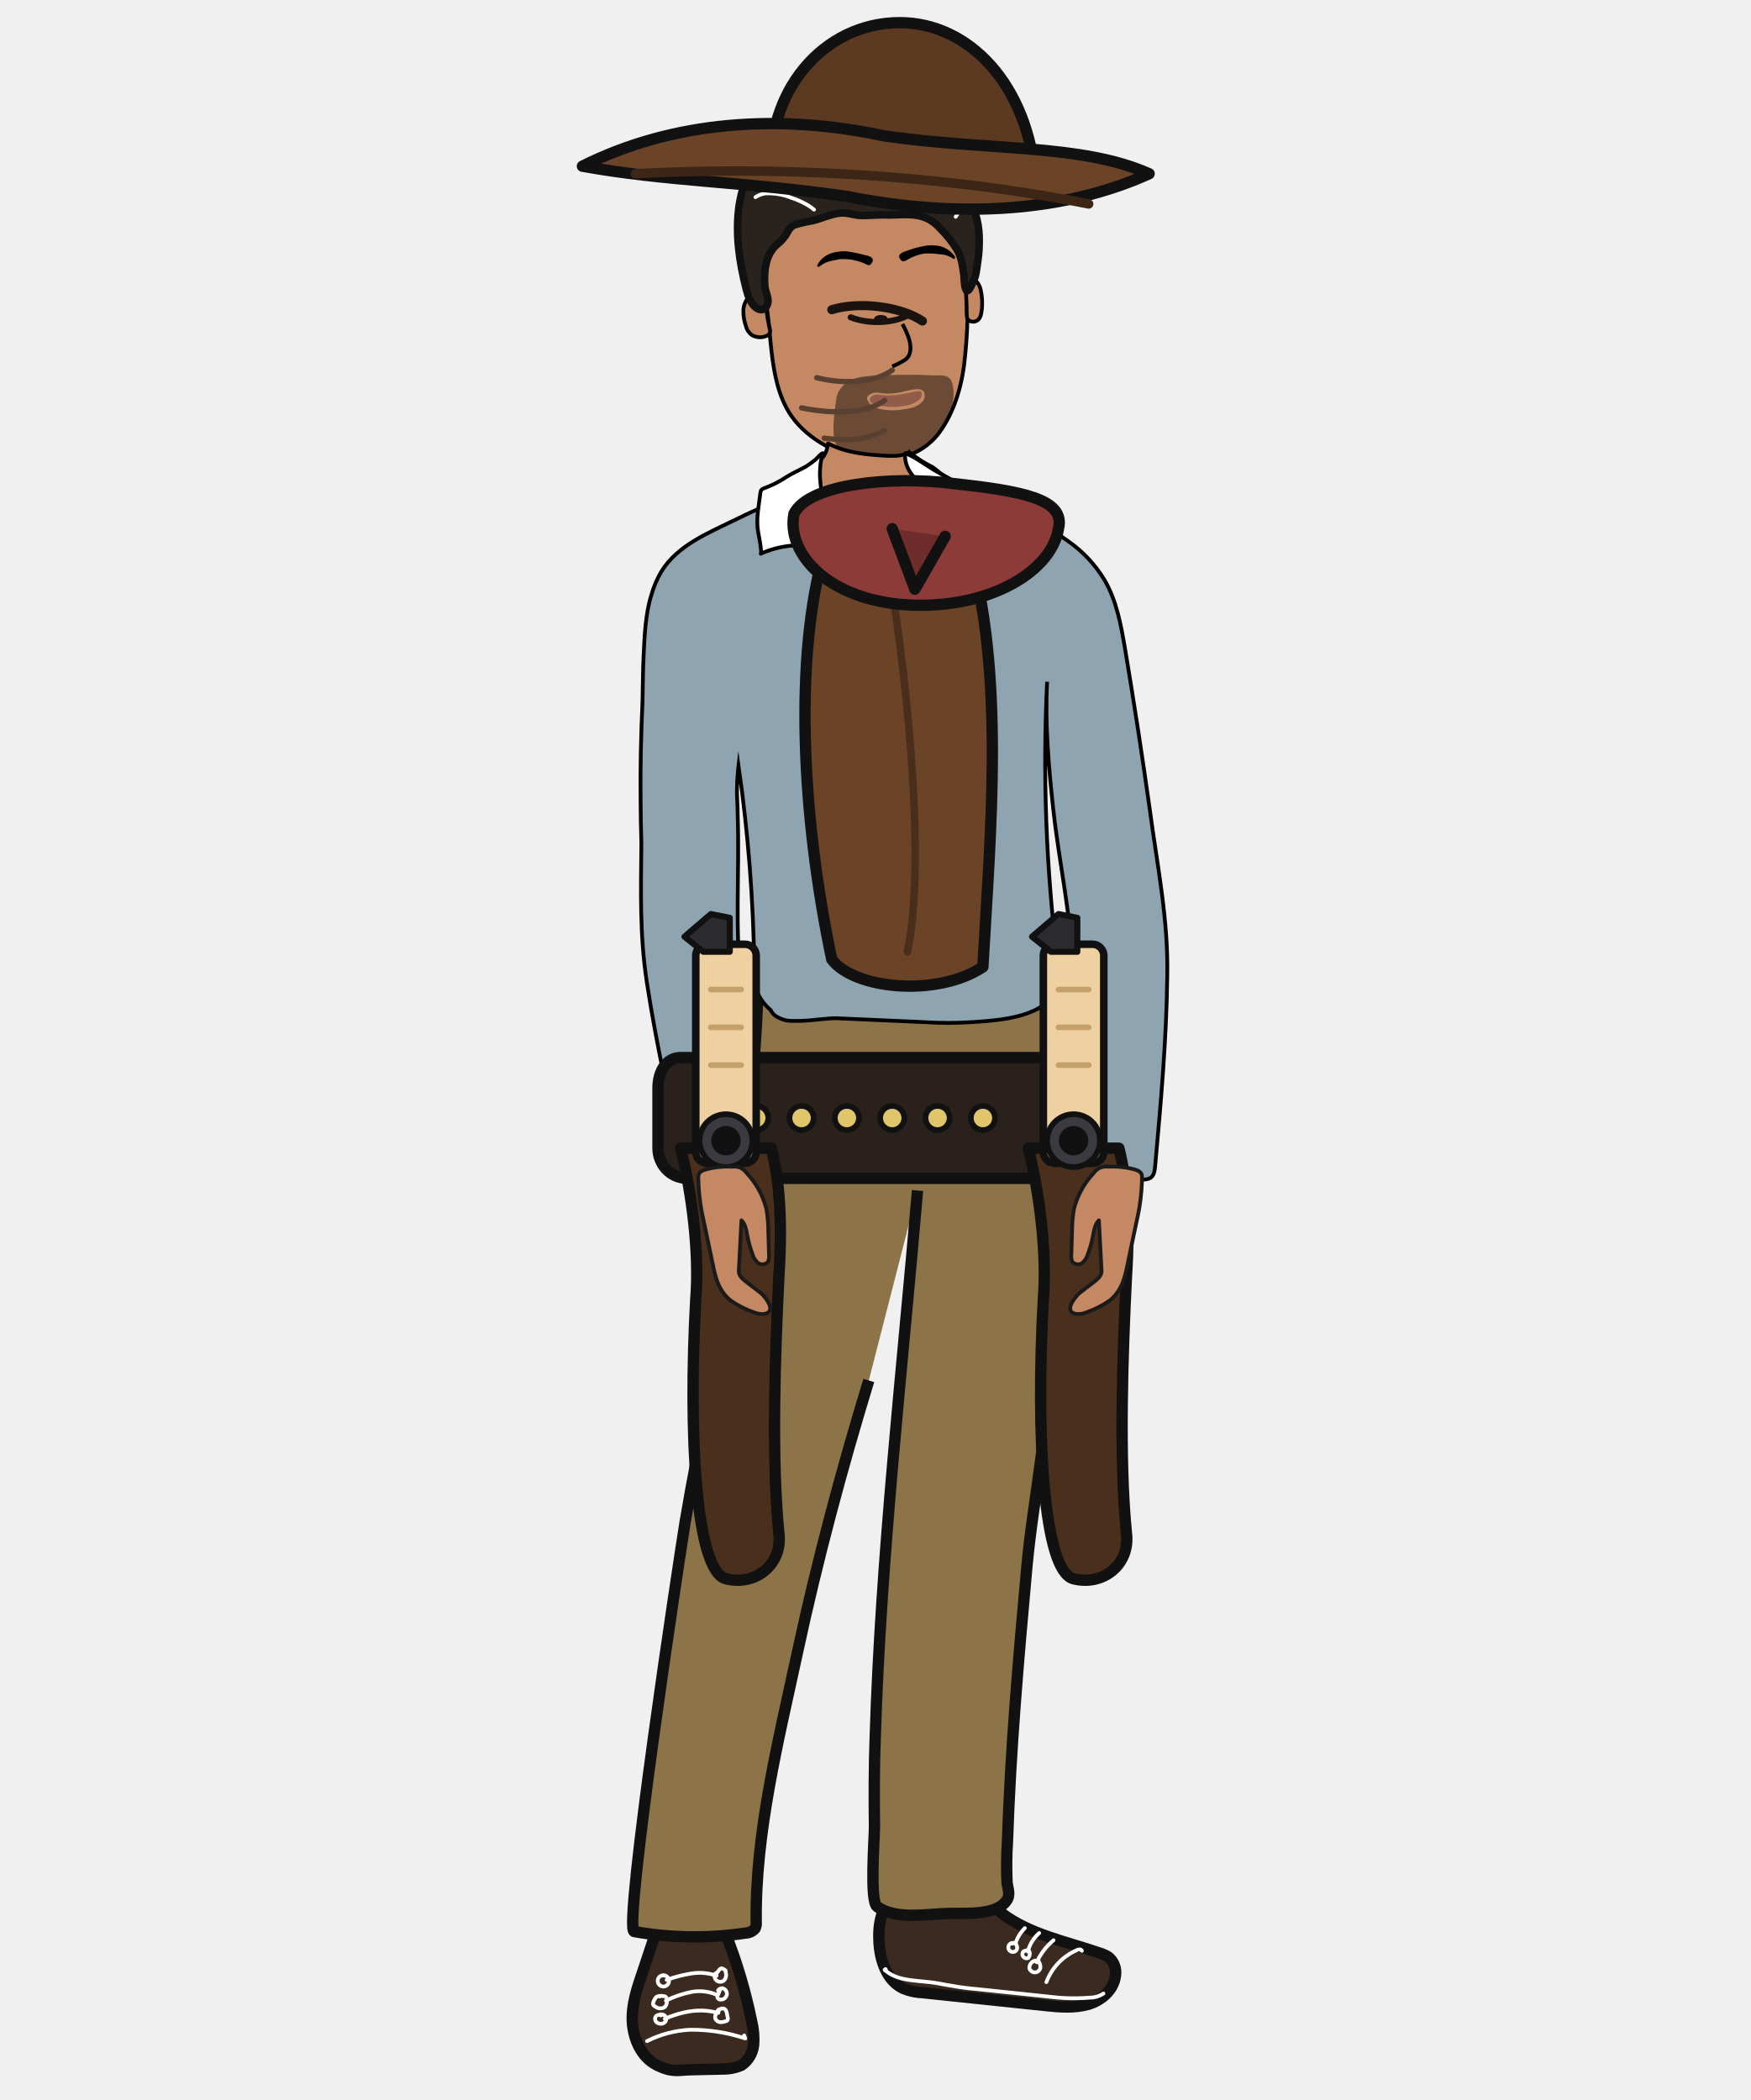
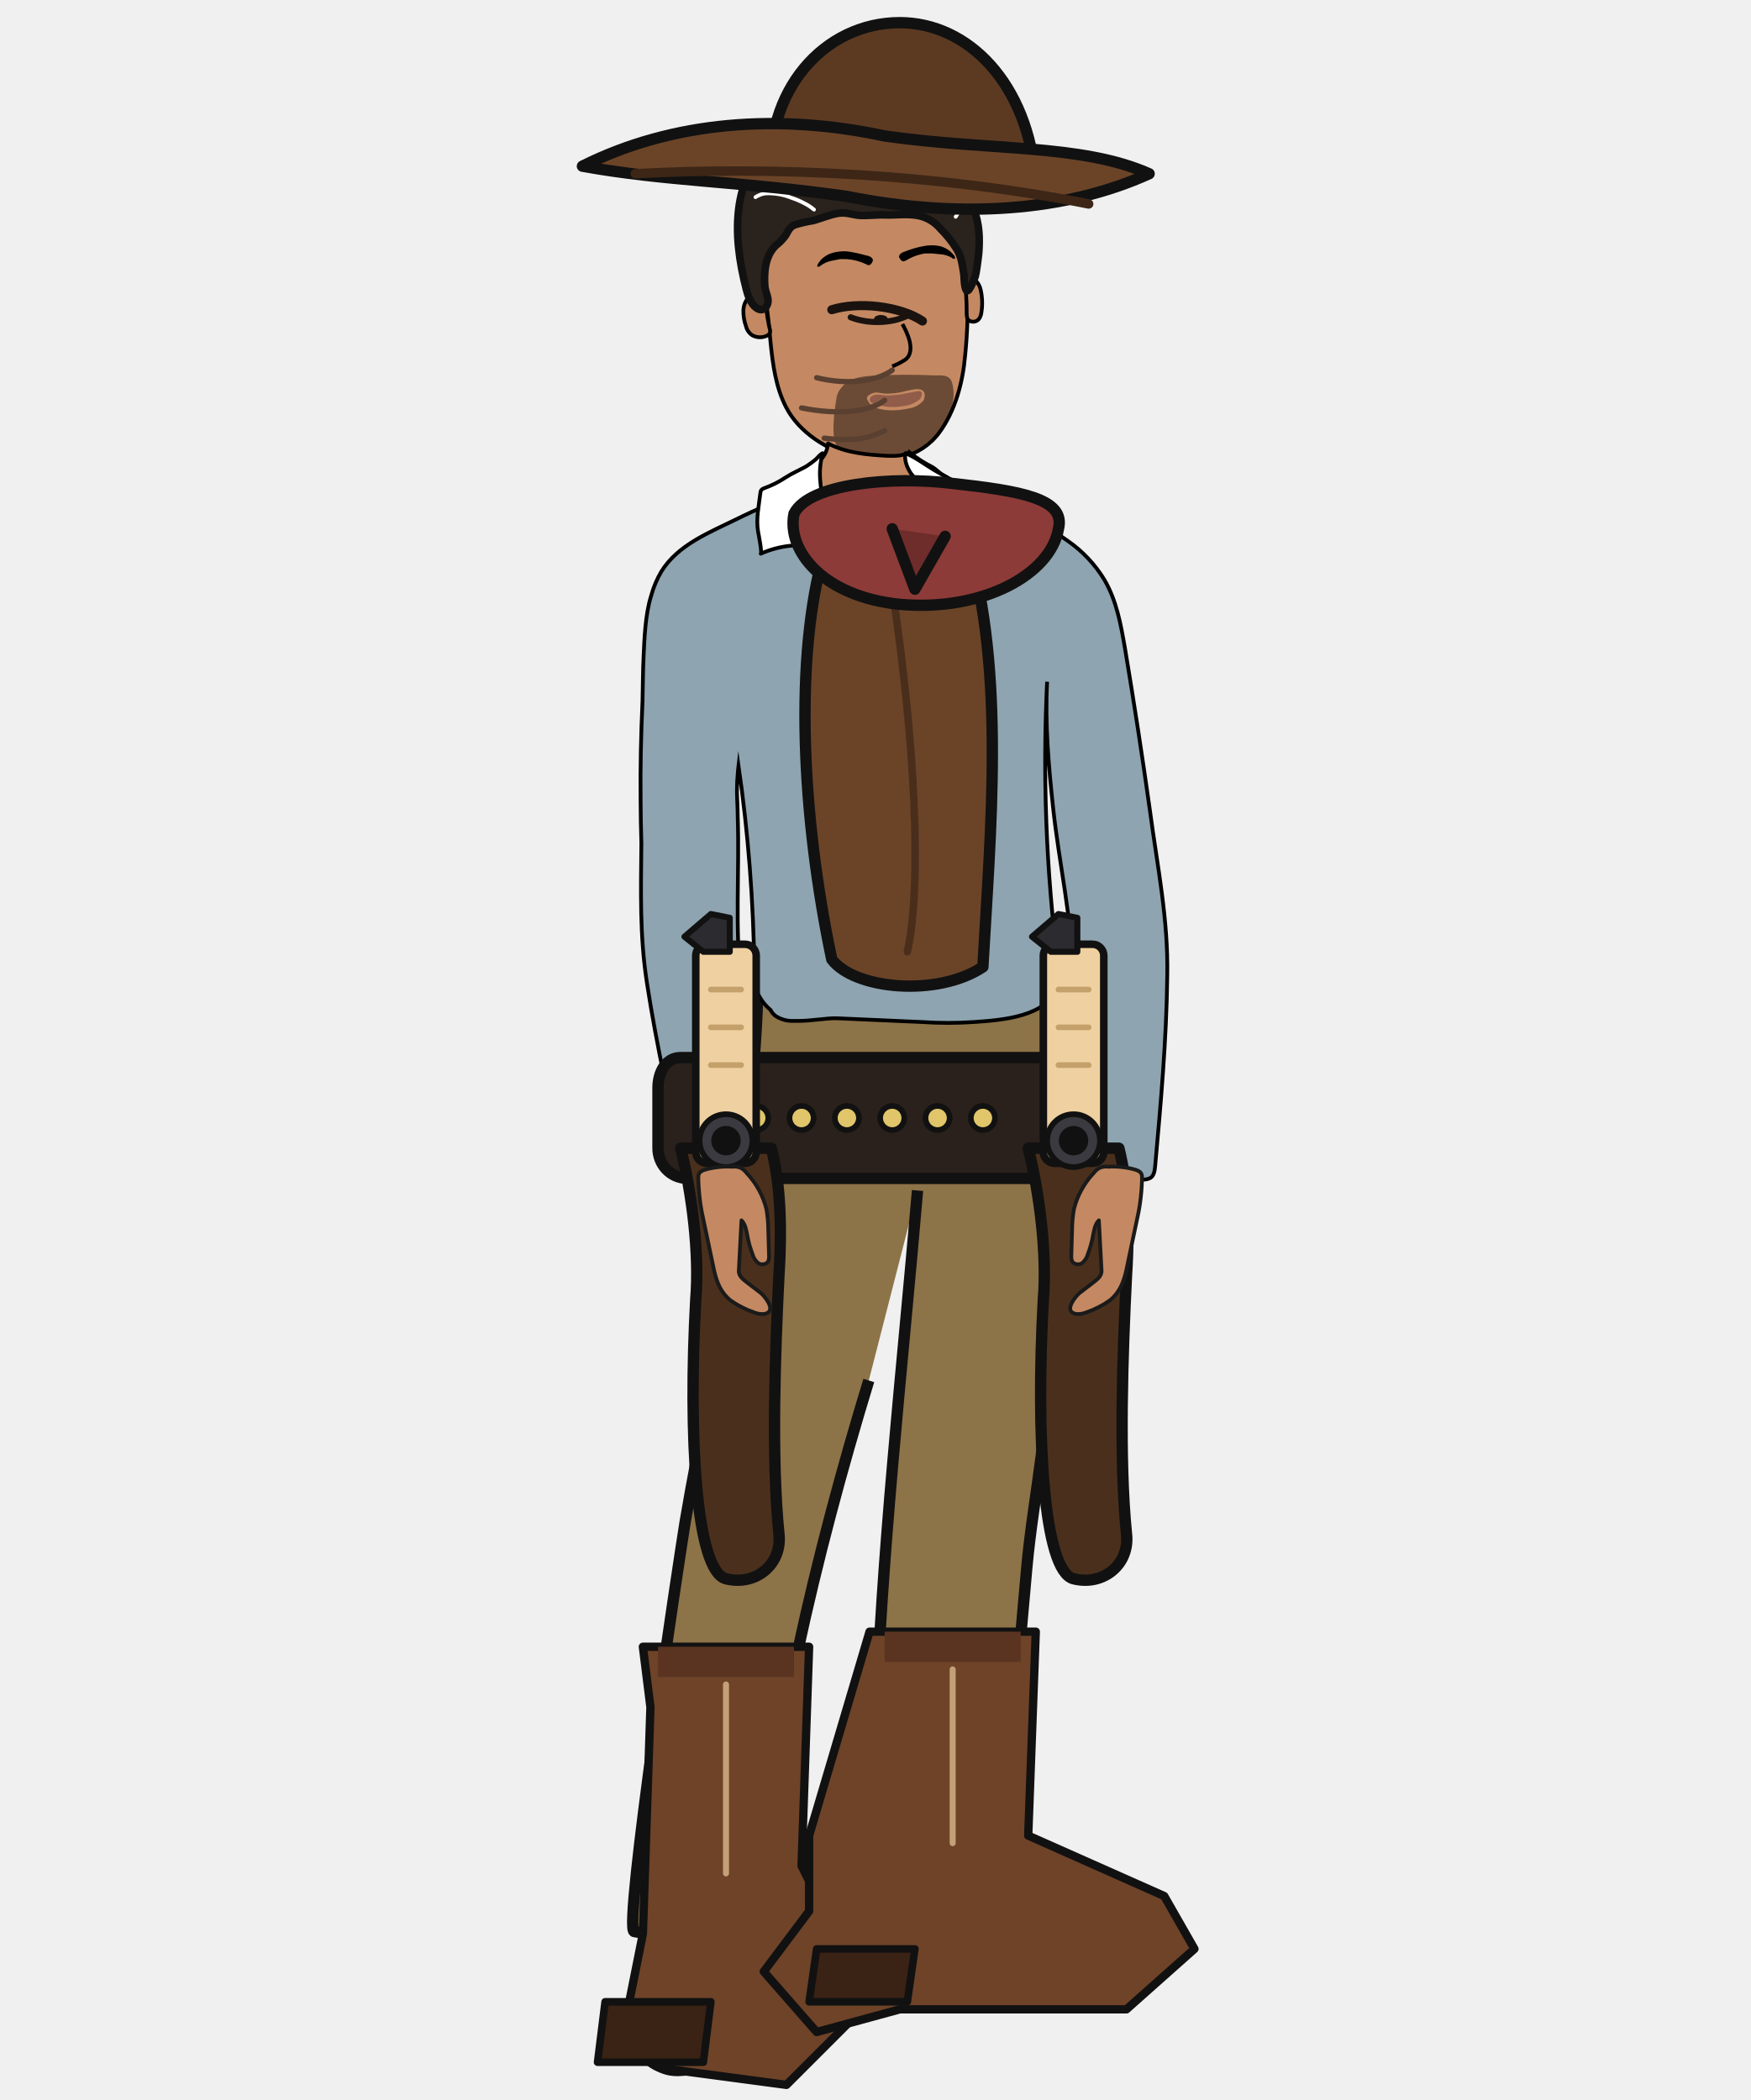
<svg xmlns="http://www.w3.org/2000/svg" width="500" height="600" viewBox="78 12 171 556">
  <path fill="#c48962" stroke="#000" stroke-linecap="round" stroke-linejoin="round" d="M171.9 67.1a25 25 0 0 0-4.7-.1c-6.6.2-13.1 1-19.6 1.8s-11.5 1.9-13.5 7.5a.4.4 0 0 1-.1.3c-.1.3-.1.6-.2.9-1.1 4.9.1 10.1.9 15a10 10 0 0 1 .2 1.6c.4 2.9.6 5.8.9 8.6.6 5.9 1.4 11.9 4.1 17.1 6.8 13.3 30.5 20.1 40.5 6.8 4.3-5.8 6.3-13.4 6.9-20.5.3-3 .5-5.9.6-8.9s.1-4.4-.1-6.7a36.3 36.3 0 0 0-2.9-13.8 21.8 21.8 0 0 0-3.5-5.4c-2.4-2.7-6-3.9-9.5-4.2" />
  <path fill="#c48962" stroke="#000" stroke-linecap="round" stroke-linejoin="round" d="M131 100.8a4 4 0 0 1-1.7-2.4 11.8 11.8 0 0 1-.7-4.1 5.4 5.4 0 0 1 1.6-3.8l1-.7a9.3 9.3 0 0 1 2.4-.4h.5c.2.1.2.3.2.5a60 60 0 0 0 1.1 8.4c.2 1 .7 1.8-.4 2.5a4.3 4.3 0 0 1-4 0m60-4.4a3.7 3.7 0 0 0 .5-1.1 15.7 15.7 0 0 0-.1-6.6 4.8 4.8 0 0 0-2.2-3.1 1.5 1.5 0 0 0-.9-.2c-.2 0-.7-.1-.9.1s-.1.2-.1.4l.3 5c.1 1.3.1 2.6.1 3.9s.2 1.9.9 2.2a2 2 0 0 0 2.4-.6" />
  <path fill="#2a221c" stroke="#111" stroke-linejoin="round" stroke-width="2" d="M127.5 66.3c-1.1 7.4 0 15 1.9 22.4.4 1.6 1.2 3.8 2.6 4.8s2.5.4 3-1-.5-3-.7-4.5c-.3-3.8 0-8.3 3-11.1a12.3 12.3 0 0 0 2.5-2.6c.7-1.2 1.1-2.3 2.5-2.8a37 37 0 0 1 4.8-1.1c2.2-.6 4.2-1.5 6.4-1.9s3.7.3 5.6.5 4.7-.2 7.1-.1 5.9-.4 8.8.2a10.2 10.2 0 0 1 5.7 3.4 29.5 29.5 0 0 1 4.4 5.5c1.3 2.1 1.5 4.4 1.9 6.9 0 .5.1 3.9.8 4.1s2-3.3 2.2-3.9.7-4.1.9-6.1c.3-3.9.2-8-1.4-11.7s-3.6-11.2-8.4-14.4c-2.8-1.9-5.2-5.2-8.3-6.4s-5.3-1.1-7.9-1.9c-4.4-1.3-8.8-2.7-13.4-2.7a17.2 17.2 0 0 0-8.1 1.5 9.8 9.8 0 0 0-3.8 3.2c-.7 1-.7 2.3-1.6 3.2s-2.6 1-3.9 1.7-2.3 2.3-2.9 3.6a36 36 0 0 0-3.7 11.2Z" />
  <path d="M149.3 80.6a7.5 7.5 0 0 1 2.4-1.5 10.7 10.7 0 0 1 4.7-.5 38 38 0 0 1 4.6 1c.6.1 1.8.4 1.9 1.3a2.1 2.1 0 0 1-.3.7c-.2.3-.4.6-.8.6s-.4-.1-.6-.2a14.4 14.4 0 0 0-5.3-1.4h-1.7l-2 .4a7.1 7.1 0 0 0-3.1 1.3l-.4.3h-.5c-.3-.5.9-1.7 1.1-2m34-2.1a7.5 7.5 0 0 0-2.5-1.3 10.6 10.6 0 0 0-4.7 0 25.4 25.4 0 0 0-4.5 1.3c-.6.2-1.8.6-1.8 1.5a1.3 1.3 0 0 0 .4.7.9.9 0 0 0 .8.5l.6-.2a13.7 13.7 0 0 1 5.1-1.9h1.8l2 .2a7 7 0 0 1 3.2.9l.4.3a.4.4 0 0 0 .5-.1c.3-.5-1-1.6-1.3-1.9" />
  <path fill="none" stroke="#000" stroke-miterlimit="10" d="M168 109a17 17 0 0 0 3-1.5 3.1 3.1 0 0 0 1.1-.9c1.1-1.4.8-3.6.2-5.3a22 22 0 0 0-1.6-3.5" />
  <path d="M154.5 114.7c1.9-2.5 5-3 7.9-3.2a161 161 0 0 1 17-.1c1.3 0 3.1-.2 4 1s1.1 4.6.5 6.7a20 20 0 0 1-14.3 14c-3.3.8-6.8.4-10.1 0s-5.2-1.1-6.4-3.5-.5-8.2.1-11.9a5.2 5.2 0 0 1 1.3-3m7.1 2.1c-.2.2-.2.4-.3.6s.8 1.8 1.5 2.2c3 1.4 6.6 1.2 9.8.5a6.1 6.1 0 0 0 3.7-2.1 2.8 2.8 0 0 0 .2-2c-.7-1.7-3.5-.7-4.8-.5a17.6 17.6 0 0 1-5.6.7l-2.4-.3a3.7 3.7 0 0 0-2.1.9" opacity=".45" />
  <path fill="#5e2f2f" d="M162.3 117.1a1.2 1.2 0 0 0-.2 1 1.1 1.1 0 0 0 .8.7 14.9 14.9 0 0 0 8.1.7 7.8 7.8 0 0 0 4.3-1.8c.4-.5.8-1.4.4-1.9s-1.3-.1-1.7-.1l-2.6.5a24 24 0 0 1-4.6.5c-1.3.1-3.2-.7-4.3.3Z" opacity=".5" />
  <path fill="none" stroke="#fff" stroke-linecap="round" stroke-linejoin="round" d="M184.8 69.4a8.3 8.3 0 0 0 1.1-7.5 13.8 13.8 0 0 0-4.7-6.3m-6.7 11.9a16.5 16.5 0 0 0 2.8-6c1.9-7.6-3.6-13.8-4.3-14.7M165.3 65c2.3-1.5 5.1-3.5 5.2-6.6V58a14.8 14.8 0 0 0-4.1-8.6 16.3 16.3 0 0 0-8.4-4.6m-3.4 18.3a14.3 14.3 0 0 0-14.3-6.6m7 11a13.4 13.4 0 0 0-2.8-1.8 20.5 20.5 0 0 0-3.1-1.3 16.5 16.5 0 0 0-6.9-1.2 6.3 6.3 0 0 0-2.7 1" />
  <path fill="#3a2a20" stroke="#111" stroke-linecap="round" stroke-linejoin="round" stroke-width="3" d="m104.9 525.2-2.8 8.4c-1.5 4.4-3.1 8.9-2.9 13.5s2.3 9.5 6.4 11.6 5.8 1.4 8.8 1.3l8.7-.2a12.1 12.1 0 0 0 5-1 7.4 7.4 0 0 0 3.2-5.3 19.2 19.2 0 0 0-.5-6.3 138 138 0 0 0-7-23.5c-.6-1.6-1.4-3.2-3.1-3.8a10.5 10.5 0 0 0-3.1-.3 49 49 0 0 0-7.6.9 9.8 9.8 0 0 0-3.8 1.5 3.1 3.1 0 0 0-1.3 3.2" />
  <path fill="none" stroke="#fff" stroke-linecap="round" stroke-linejoin="round" d="m128.8 550.9.3.8a45.1 45.1 0 0 0-14.6-2.3 28.4 28.4 0 0 0-11.4 3m18.4-17.3a13.5 13.5 0 0 0-6.6-.6 35.5 35.5 0 0 0-6.6 1.7m13.4 4a11.6 11.6 0 0 0-6.9-.8 26.6 26.6 0 0 0-6.7 2.3m13.7 3.1c0-.1.3 0 .2.1h-.4c-4.5-1.3-9.4-.3-13.8 1.6" />
  <path fill="none" stroke="#fff" stroke-linecap="round" stroke-linejoin="round" d="M107.1 535a1.5 1.5 0 0 1 1 2.8 1.5 1.5 0 0 1-1.9-2.2 1.4 1.4 0 0 1 1.6-.5m-1.7 5.4a3.7 3.7 0 0 1 1.8.1c.1.1.3.1.3.3a.6.6 0 0 1 .1.4 2.3 2.3 0 0 1-.4 2 2.1 2.1 0 0 1-2.7-.1.8.8 0 0 1-.5-.5 1.7 1.7 0 0 1 .1-.7 3.9 3.9 0 0 1 .6-1.1.9.9 0 0 1 1.1-.3m-.1 4.8a1.4 1.4 0 0 1 1.6.5 1.2 1.2 0 0 1-.3 1.6 1.1 1.1 0 0 1-.7.3 1.7 1.7 0 0 1-1.5-.5 1.2 1.2 0 0 1-.1-1.4 1.1 1.1 0 0 1 1.4-.3m15.2-1.5c.5-.2 1.1-.5 1.6-.2s.6.9.7 1.5l.2 1a.9.9 0 0 1-.1.5.5.5 0 0 1-.4.2 4 4 0 0 1-1.5.3 1.6 1.6 0 0 1-1.3-.9 1.4 1.4 0 0 1 0-.9 6 6 0 0 1 .7-1.4h.3m-.3-5.2a1.3 1.3 0 0 1 1.1-.6 1.5 1.5 0 0 1 1.2 1.8 1.6 1.6 0 0 1-1.8 1.2.9.9 0 0 1-.6-.4.8.8 0 0 1 .1-.9l.5-1.2m-1-4.5c.7-.3.9-1.7 1.9-1.1s.5.5.6.8a2.2 2.2 0 0 1-.1 1.8 1.5 1.5 0 0 1-2.8-.4c-.1-.3 0-1.2.6-1.1" />
  <path fill="#3a2a20" stroke="#111" stroke-linecap="round" stroke-linejoin="round" stroke-width="3" d="M222.9 529.1a8.8 8.8 0 0 1 2.4 1.1 5.3 5.3 0 0 1 1.8 4.8c-.4 3.8-3.7 6.7-7.3 7.7s-7.5.7-11.2.3l-32.4-3.4a15.1 15.1 0 0 1-5.2-1.1c-4.4-2-6.2-7.3-6.5-12.2s.6-9.8 4.4-12.5 5.6-2 8.5-2.2 10.3-2.2 13.6-.6 3.4 5.5 5.9 7.5c7.4 5.7 17.4 7.6 26 10.6" />
  <path fill="none" stroke="#fff" stroke-linecap="round" stroke-linejoin="round" d="M218.2 528.5c-.2-.5-.9-.4-1.3-.2a15 15 0 0 0-8.1 8.5m1.9-11.1a16.4 16.4 0 0 0-4.3 5.5c.1.1.3 0 .3-.2m.2-7.2a9.7 9.7 0 0 0-3 4.9m-.8-6.2a10.1 10.1 0 0 0-2.5 4.1s.2 0 .1-.1m23.2 13.3a6.4 6.4 0 0 1-3.6 1.1 52 52 0 0 1-6.8.1c-2.1-.1-4.2-.4-6.3-.6l-17.1-1.8a60 60 0 0 1-6.1-.8c-2.1-.3-4.1-.8-6.1-1-4.1-.5-8.5-.4-11.6-3q-.3-.1-.3-.3c.1-.2.4-.2.3 0" />
  <path fill="none" stroke="#fff" stroke-linecap="round" stroke-linejoin="round" d="M206.5 531.4h.3a2.5 2.5 0 0 1 .4 1.7 1.5 1.5 0 0 1-2.9 0 2 2 0 0 1 1.5-2c.3 0 .7.1.7.4a.4.4 0 0 1-.5-.2m-2.3-2.9a.4.4 0 0 1 .5.2.7.7 0 0 1 .2.6 1.7 1.7 0 0 1-.4 1.2 1.1 1.1 0 0 1-1.3-1.7 1.6 1.6 0 0 1 1.5-.2m-4.4-1.9c.1-.2.4-.2.6-.2l.4.4a1.5 1.5 0 0 1 .2 1.3 1 1 0 0 1-.4.5 1.2 1.2 0 1 1-.2-2.1" />
  <path fill="#8d7348" fill-rule="evenodd" stroke="#111" stroke-linejoin="round" stroke-width="3" d="M161.8 377.5c-7.2 23.6-13.6 47.5-18.8 71.6s-11.3 48.2-11 71.8a3.2 3.2 0 0 1-.3 1.7 3.5 3.5 0 0 1-2.5 1.2 91.3 91.3 0 0 1-29.5-.4c-3-.5 12-99.3 13.5-108.5 3.8-22.5 9-44.8 11.8-67.4s6.7-47.9 7.4-72.1a4.2 4.2 0 0 1 .3-1.3 1.8 1.8 0 0 1 .9-.6c5-2.7 10.2-1.8 15.6-1.9s13-.1 19.5 0c12 .2 24 .6 36 .6 2.1.1 4.5.2 6 1.7s1.7 3.4 1.8 5.3c2 18.4 3.5 37.1 2.1 55.6-1.6 20.9-4.3 41.6-7.1 62.3-1.3 10.1-3 20.1-3.9 30.2-2.2 24.2-4.3 48.2-5.1 72.4a96 96 0 0 0-.1 10.7c.2 1.8 1 3.3-.2 4.9-2.8 3.9-10.9 3.2-15.1 3.3-5.9.1-14 1.8-19.1-1.8-2-1.4-.7-18.1-.7-21.1-.1-7.9-.1-15.8.2-23.8 1.5-48 7.1-96.6 11.2-144.7" />
  <path fill="#8ea4b0" stroke="#000" stroke-miterlimit="10" d="M101.6 235.2c-.1-3.8-.2-7.5-.2-11.3-.1-8.7.1-17.4.5-26.1.1-4.1.1-8.2.3-12.3s.4-10.8 2-15.8a26.2 26.2 0 0 1 2.7-6.4c4.4-7.1 12.7-10.3 20-13.9 5.3-2.6 10.7-5.1 16.7-6.2h1.3a4.8 4.8 0 0 1 2 1.5 120 120 0 0 0 10.9 11.6c1.7 1.6 5.8 6.2 8.3 5.6s5.8-5.1 8-6.8a7.9 7.9 0 0 1 3.9-2.1c1.8-.3 3.5.4 5.2.2s5.2-1.7 5-1.9l-5.5-5.3a30 30 0 0 1-2.9-3.2 16.7 16.7 0 0 0-2.3-2.3 15.9 15.9 0 0 1-4.6-6 4.2 4.2 0 0 1-.3-2.7 35 35 0 0 0 6.1 3.9c.8.5 1.5 1.2 2.3 1.8l2.8 1.6c9.5 6 21.5 9.4 30.8 16.2a34 34 0 0 1 9.5 10.1c3.3 5.6 4.4 11.9 5.5 18.2q3.6 21.5 6.6 42.9c2 15 4.9 28.9 4.6 43.9-.2 16.9-1.7 33.6-3.2 50.3-.1 1.2-.3 2.6-1.3 3.2a4 4 0 0 1-2.7.3l-10.1-1.3a8 8 0 0 1-4-1.4 7.8 7.8 0 0 1-2-4.4c-3-15.6-1.2-31.2-1.6-46.8s-3.7-29.5-5.3-44.3c-1.2-11.1-2.2-22.5-1.6-33.5a430.4 430.4 0 0 0 2.8 74.3 14.9 14.9 0 0 1 0 6.3c-2.6 8.2-15 9-22.3 9.5a101 101 0 0 1-13.5 0l-22.6-1c-2.6-.1-6.7.7-10.3.7h-1.7a7.9 7.9 0 0 1-4.4-1.4 4.4 4.4 0 0 1-1.2-1.5 13.1 13.1 0 0 1-3.3-4.2c-.9-2-.9-4.2-1-6.4a413.5 413.5 0 0 0-4.2-54.2c-.1.8-.1 1.6-.2 2.4s-.2 2.9-.2 4.4.2 4.5.2 6.7c.5 14.7-.8 29.5.9 44.2 1.4 12.9 4.4 25.7 4.9 38.5a6.8 6.8 0 0 1 .1 2.8c0 1.9 0 3.8-.1 5.6s-.3 3.3-1.4 4.3a6.1 6.1 0 0 1-3.7 1.5l-10 1.3a4.9 4.9 0 0 1-2.7-.3 4.9 4.9 0 0 1-1.8-3.2c-3.8-16.7-7.6-33.5-10.2-50.4-2-12.8-1.6-24.7-1.5-37.2Z" />
  <path fill="#c48962" stroke="#000" stroke-linecap="round" stroke-linejoin="round" d="M181.7 143.5a19.6 19.6 0 0 1 4.2 3.9 5.5 5.5 0 0 1 1.2 2.7c.2 1.8-.9 3.4-2.1 4.7a13.9 13.9 0 0 1-6.3 3.7c-2.1.5-4.3.7-6.5 1.2a21.2 21.2 0 0 0-7.4 3.6 3.2 3.2 0 0 1-2.4.9 4.7 4.7 0 0 1-.9-.6c-2.8-2.2-5.9-5.1-9.2-6.6s-5.9-1-8.3-3.3-5.7-5.8-5.1-9.3a8.5 8.5 0 0 1 .9-2.2c1.7-3 4.5-5.2 7.4-7.1a6.9 6.9 0 0 0 3.8-5.7c4.9 2.6 10.5 3 15.9 3.3 1.8 0 3.6.1 5.1-.8-.2 5.3 6 8.8 9.7 11.6" />
  <path fill="none" stroke="#1a1a1a" stroke-linecap="round" stroke-linejoin="round" d="M167.8 145.7a1.6 1.6 0 0 1-2.6.6c-.2-.1-.3-.4-.5-.6" />
  <path fill="#fff" stroke="#000" stroke-linecap="round" stroke-linejoin="round" d="M180 145.5c-.1 1.6-1.3 2.7-2.6 3.9l-4.8 4.5-6.6 6.1c-1.4 1.3-1.8 1.5-3.4.4a28.5 28.5 0 0 1-3.3-2.5 37 37 0 0 1-4.1-4.8 23.2 23.2 0 0 1-3.9-5.4 19.5 19.5 0 0 1-2.3-7.9 20.5 20.5 0 0 1 .6-7.8c-.6.2-1.3 1.1-1.8 1.6a25 25 0 0 1-2.6 1.9c-1.8 1-3.7 1.8-5.4 2.9a26.2 26.2 0 0 1-5.8 2.9 1.5 1.5 0 0 0-.7.5 1.9 1.9 0 0 0-.2.7c-.4 3.5-1.2 6.9-.6 10.3.1.5 1.1 5.6.7 5.8a25.5 25.5 0 0 1 16.1-1.6c5.6 1.3 9.8 4.7 13.7 8.5l3.1-2.8c6.2-4.4 12.9.4 18.7 3a17.8 17.8 0 0 0 1.3-4.5 128 128 0 0 1 5-13.5c.7-1.7 1.3-3-.3-4.4s-2.7-1.6-4-2.4l-7.8-4.5c-2.5-1.5-4.8-3.3-7.5-4.4-.4 1.8.5 4 1.5 5.4a19.2 19.2 0 0 0 4.6 4.4c1.3 1 2.4 1.9 2.4 3.7" />
  <g fill="none" stroke="#111" stroke-linecap="round" stroke-linejoin="round" stroke-width="3" class="gear">
    <path fill="#6b4428" d="M150 158c-8 28-6 70 2 108 6 8 28 10 40 2 2-36 6-78-4-112-14 2-28 2-38 2" />
    <path stroke="#4a2e1c" stroke-width="2" d="M168 168c6 40 8 78 4 96" />
    <path fill="#2a211c" d="M112 292h104c4 0 6 4 6 8v16c0 4-3 8-8 8H114c-5 0-8-4-8-8v-16c0-4 2-8 6-8" />
    <g fill="#e0c56a" stroke-width="1.5">
      <circle cx="132" cy="308" r="3.2" />
      <circle cx="144" cy="308" r="3.2" />
      <circle cx="156" cy="308" r="3.2" />
      <circle cx="168" cy="308" r="3.2" />
      <circle cx="180" cy="308" r="3.2" />
      <circle cx="192" cy="308" r="3.2" />
    </g>
    <path fill="#4a301c" d="M112 316h24c2 8 3 18 2 34-1 20-2 48 0 68 1 8-6 14-14 12s-10-38-8-74c1-12-1-28-4-40" />
    <rect width="16" height="58" x="116" y="262" fill="#efd0a0" stroke-width="2" rx="3" />
    <path stroke="#c4a06a" stroke-width="1.5" d="M120 274h8m-8 10h8m-8 10h8" />
    <path fill="#2c2c30" stroke-width="1.6" d="M118 264h7v-9l-5-1-7 6z" />
    <circle cx="124" cy="314" r="7" fill="#3a3a40" stroke-width="1.5" />
    <circle cx="124" cy="314" r="2.4" fill="#111" />
    <path fill="#4a301c" d="M204 316h24c2 8 3 18 2 34-1 20-2 48 0 68 1 8-6 14-14 12s-10-38-8-74c1-12-1-28-4-40" />
    <rect width="16" height="58" x="208" y="262" fill="#efd0a0" stroke-width="2" rx="3" />
    <path stroke="#c4a06a" stroke-width="1.5" d="M212 274h8m-8 10h8m-8 10h8" />
    <path fill="#2c2c30" stroke-width="1.6" d="M210 264h7v-9l-5-1-7 6z" />
    <circle cx="216" cy="314" r="7" fill="#3a3a40" stroke-width="1.5" />
    <circle cx="216" cy="314" r="2.4" fill="#111" />
  </g>
  <path fill="#c48962" stroke="#1a1a1a" stroke-linecap="round" stroke-linejoin="round" d="M233.6 330.5c0 .2-.1.5-.1.7-.3 2-.8 4-1.2 6l-2.4 11.4c-.7 3-1.8 5.7-4.3 7.7a24.9 24.9 0 0 1-6.3 3.2 5.7 5.7 0 0 1-2.6.4c-3.4-.6-.5-4.3.8-5.5l3.4-2.6c1.1-.9 2.6-1.8 2.5-3.4l-.7-13.3c-1.1 1.1-1.3 2.8-1.6 4.3a26.4 26.4 0 0 1-1.3 4.6 4.7 4.7 0 0 1-1.5 2.4 2 2 0 0 1-2.6-.3 3 3 0 0 1-.3-1.6l.2-6.8a34.3 34.3 0 0 1 .5-5.6 21.6 21.6 0 0 1 5.2-9.5 5.2 5.2 0 0 1 1.6-1.4 4.5 4.5 0 0 1 2.3-.3 21.6 21.6 0 0 1 7.2.8c1.8.6 1.8 1.3 1.7 3.1a55 55 0 0 1-.5 5.7m-116.4 0c0 .2.1.5.1.7.3 2 .8 4 1.2 6l2.4 11.4c.7 3 1.8 5.7 4.3 7.7a24.9 24.9 0 0 0 6.3 3.2 5.7 5.7 0 0 0 2.6.4c3.4-.6.5-4.3-.8-5.5l-3.4-2.6c-1.1-.9-2.6-1.8-2.5-3.4l.7-13.3c1.1 1.1 1.3 2.8 1.6 4.3a26.4 26.4 0 0 0 1.3 4.6 4.7 4.7 0 0 0 1.5 2.4 2 2 0 0 0 2.6-.3 3 3 0 0 0 .3-1.6l-.2-6.8a34.3 34.3 0 0 0-.5-5.6 21.6 21.6 0 0 0-5.2-9.5 5.2 5.2 0 0 0-1.6-1.4 4.5 4.5 0 0 0-2.3-.3 21.9 21.9 0 0 0-7.2.8c-1.8.6-1.8 1.3-1.7 3.1a55 55 0 0 0 .5 5.7" />
  <g class="eyes">
    <path fill="none" stroke="#1a120e" stroke-linecap="round" stroke-width="2.4" d="M152 94c7-2.2 18-1 24 3" />
    <path fill="none" stroke="#1a120e" stroke-linecap="round" stroke-width="1.6" d="M157 96c5 2 12 1.6 16-1" />
    <ellipse cx="165" cy="96.4" fill="#1a120e" rx="1.8" ry="1" />
  </g>
  <g fill="none" stroke="#111" stroke-linecap="round" stroke-linejoin="round" stroke-width="3" class="hat">
    <path fill="#8d3b38" d="M142 148c-2 10 8 22 28 24 22 2 40-8 42-20 2-8-10-10-28-12-16-2-38 0-42 8" />
    <path fill="#6e2c2a" d="m168 152 6 16 8-14" />
    <path fill="#5c3a22" d="M136 60c-2-24 14-42 34-42 18 0 34 16 36 42z" />
    <path stroke="#1c1612" stroke-width="5" d="M140 52h58" />
    <path fill="#6b4428" d="M86 56c24-12 52-14 80-8 28 4 52 2 70 10-22 10-50 12-80 6-28-4-48-4-70-8" />
    <path stroke="#3d2616" stroke-width="2.5" d="M100 58c36-2 80 0 120 8" />
    <path stroke="#5a4030" stroke-width="1.4" d="M148 112c8 2 16 1 20-2m-24 10c10 2 18 1 22-2m-16 10c8 1 12 0 16-2" />
  </g>
+   <g stroke-linecap="round" stroke-linejoin="round">
+     <path fill="#6e4328" stroke="#111" stroke-width="2.2" d="M102 448h44l-2 58 10 20 2 22-16 16-30-4-12-16 4-20 2-60z" />
+     <path fill="#3a2214" stroke="#111" stroke-width="2" d="M92 542h28l-2 16H90z" />
+     <path fill="#5a3420" d="M106 448h36v8h-36z" />
+     <path fill="none" stroke="#c4a078" stroke-width="1.6" d="M124 458v50" />
+     <path fill="#6e4328" stroke="#111" stroke-width="2.2" d="M162 444h44l-2 54 36 16 8 14-18 16h-60l-22 6-14-16 12-16v-20z" />
+     <path fill="#3a2214" stroke="#111" stroke-width="2" d="M148 528h26l-2 14h-26z" />
+     <path fill="#5a3420" d="M166 444h36v8h-36z" />
+     <path fill="none" stroke="#c4a078" stroke-width="1.6" d="M184 454v46" />
+   </g>
</svg>
